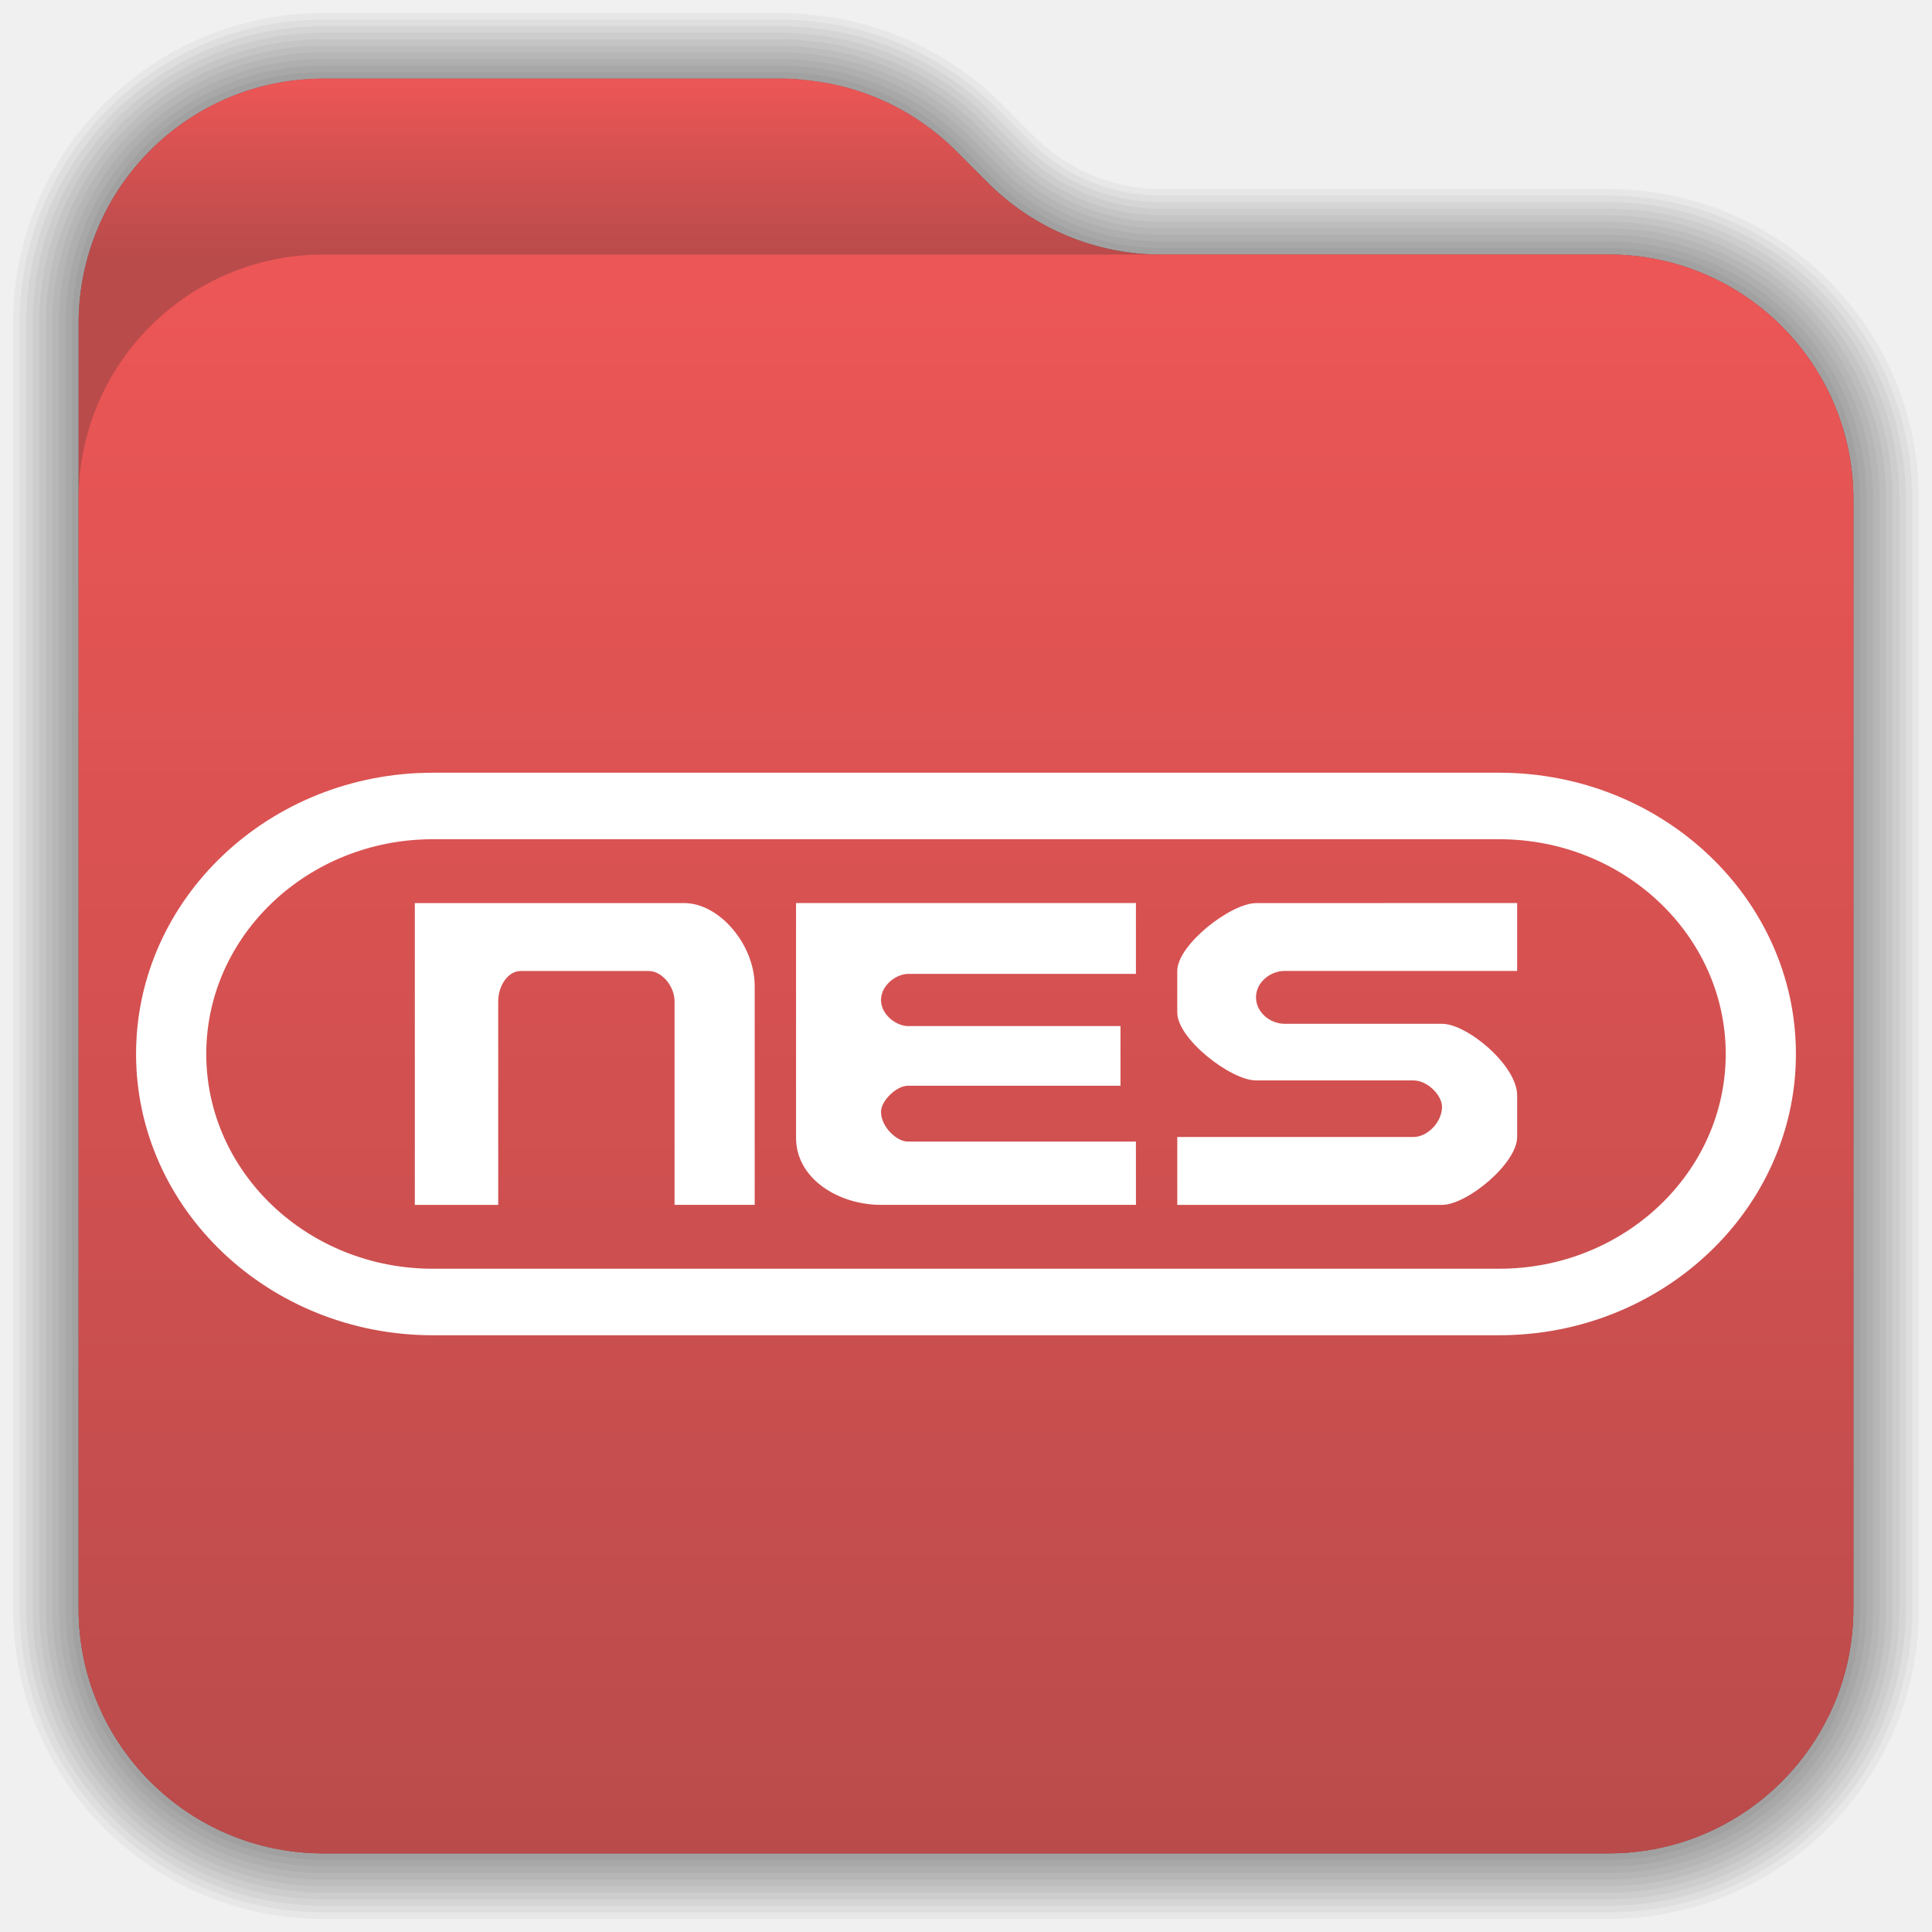
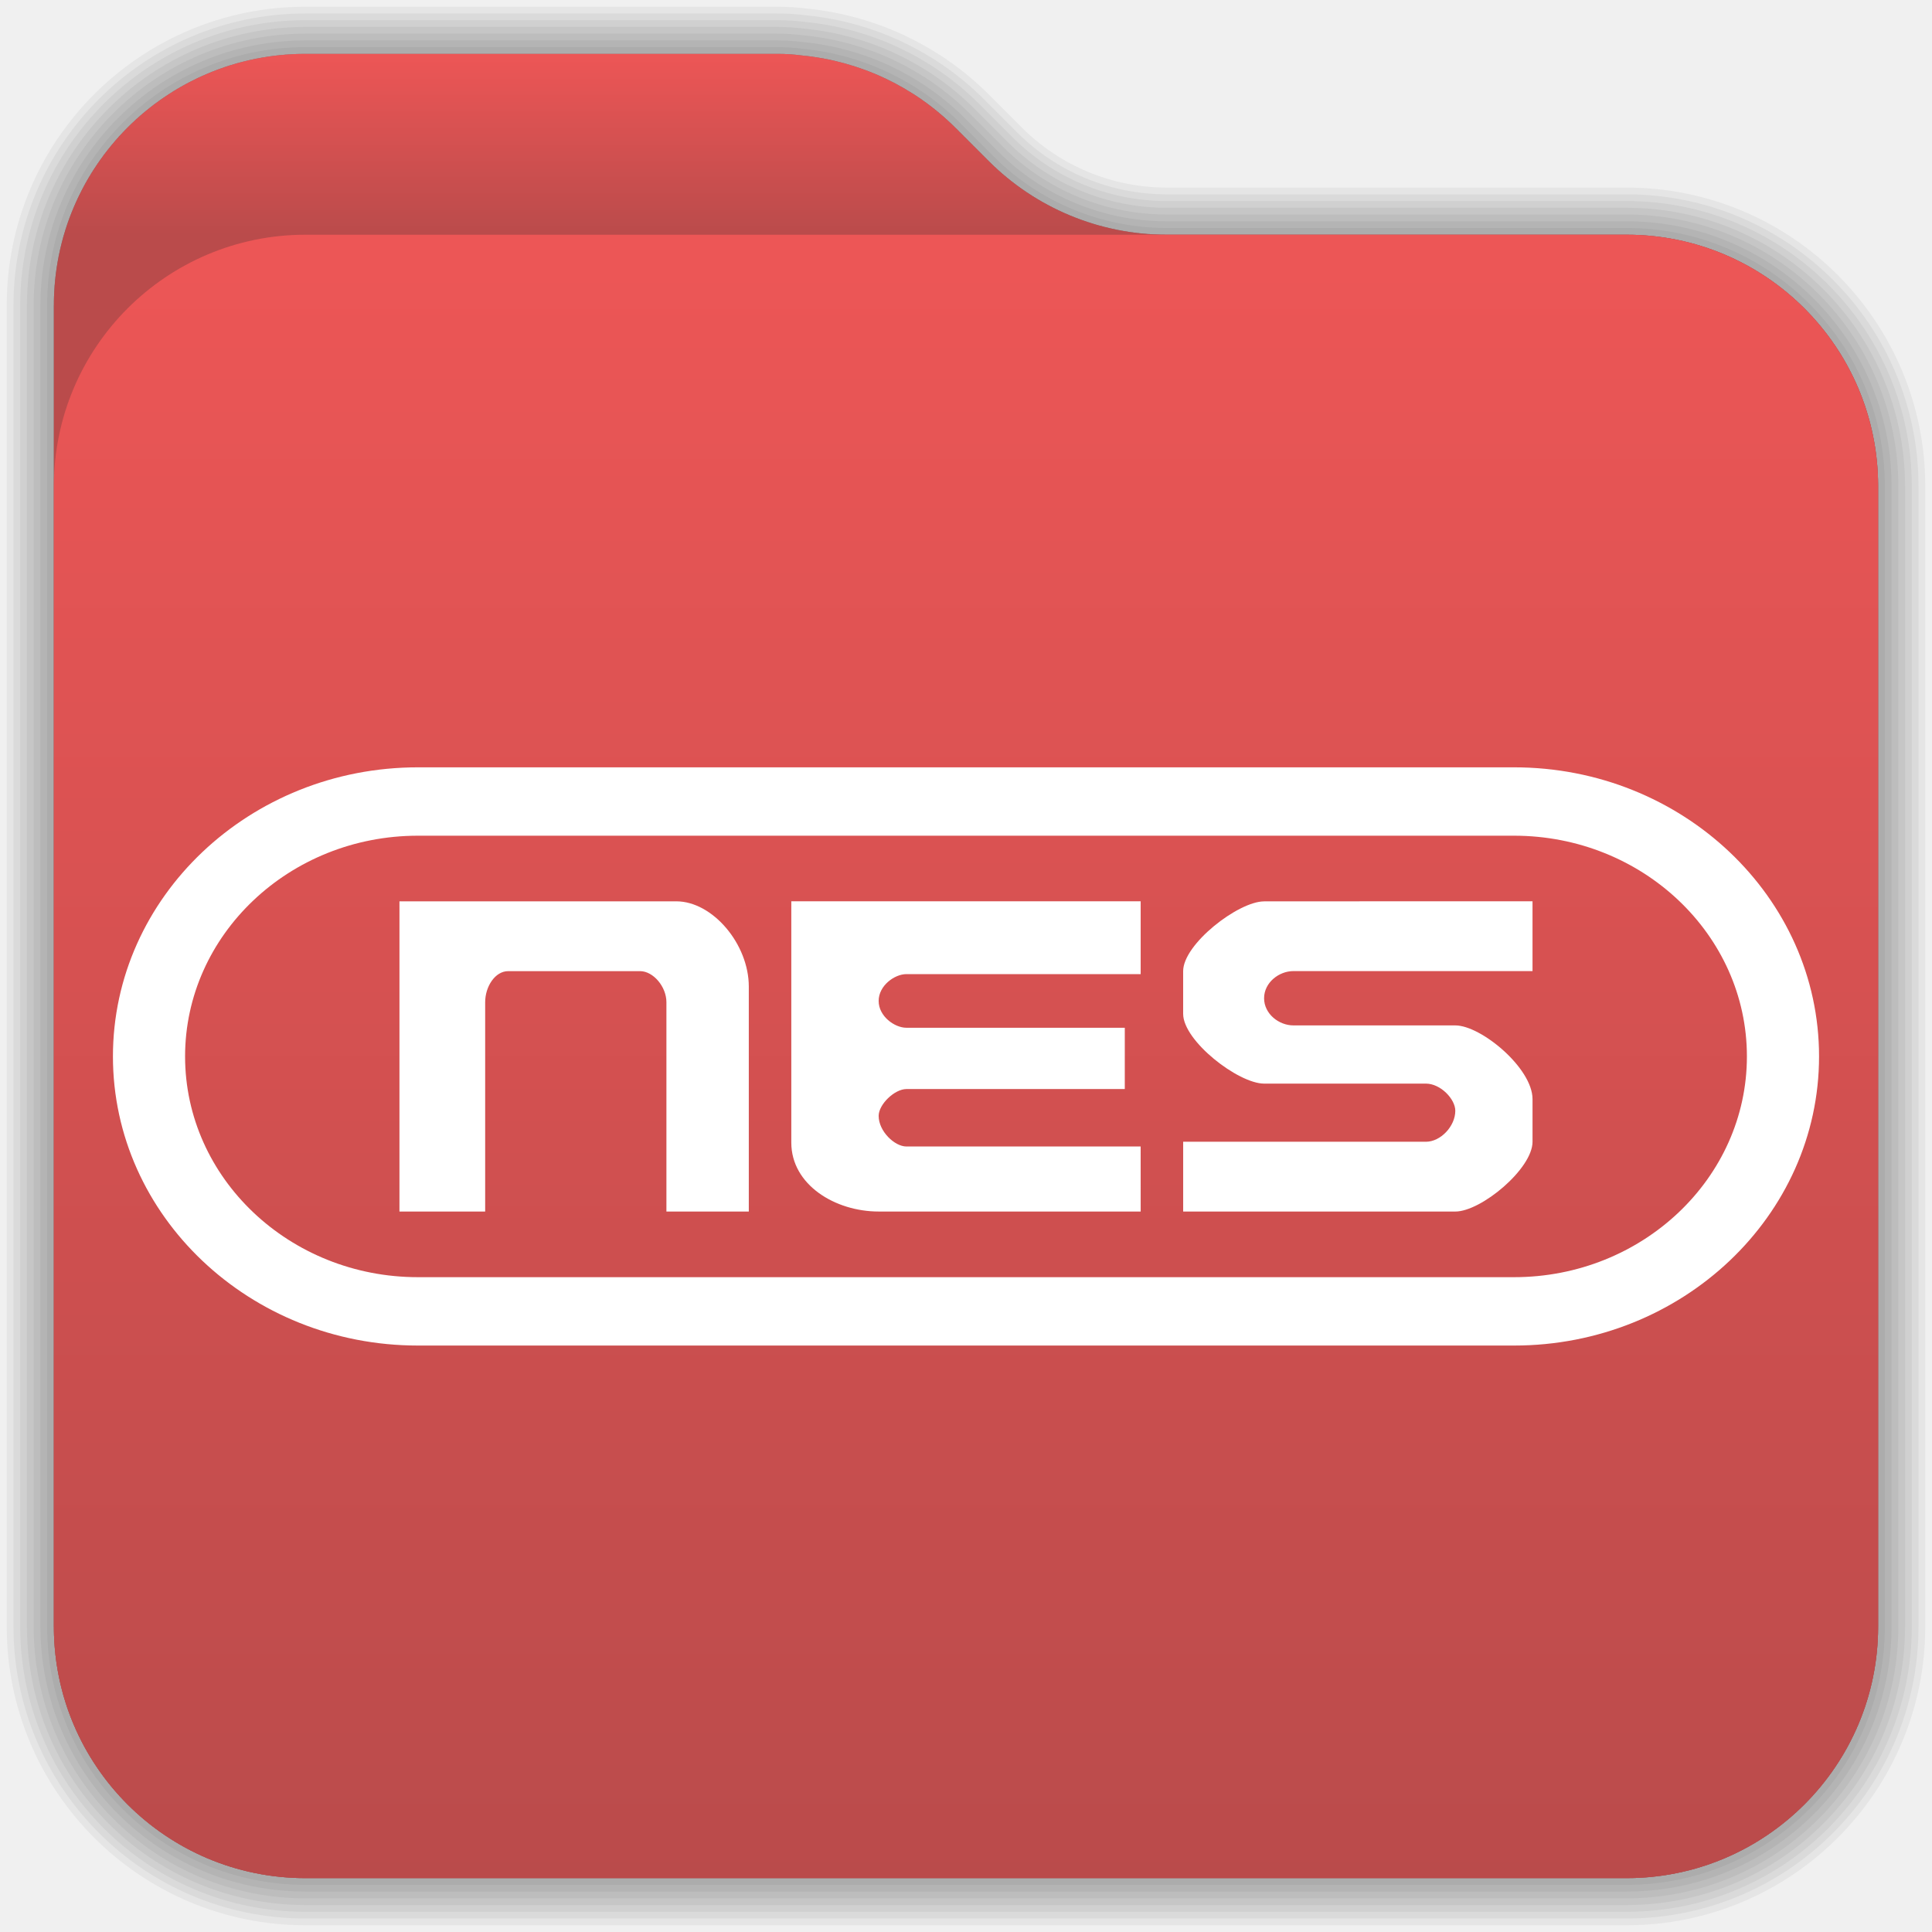
- <svg xmlns="http://www.w3.org/2000/svg" xmlns:xlink="http://www.w3.org/1999/xlink" width="512" height="512" viewBox="-6 -6 147.467 147.467" version="1.1" id="svg1" xml:space="preserve">
+ <svg xmlns="http://www.w3.org/2000/svg" xmlns:xlink="http://www.w3.org/1999/xlink" width="512" height="512" viewBox="-4 -4 143.467 143.467" version="1.1" id="svg1" xml:space="preserve">
  <defs id="defs1">
    <linearGradient id="linearGradient17">
      <stop style="stop-color:#e5e5e5;stop-opacity:1;" offset="0" id="stop17" />
      <stop style="stop-color:#a8a8a8;stop-opacity:1;" offset="1" id="stop18" />
    </linearGradient>
    <linearGradient id="linearGradient15">
      <stop style="stop-color:#e5e5e5;stop-opacity:1;" offset="0" id="stop15" />
      <stop style="stop-color:#a8a8a8;stop-opacity:1;" offset="1" id="stop16" />
    </linearGradient>
    <linearGradient xlink:href="#linearGradient15" id="linearGradient16" x1="55.033" y1="6.35" x2="55.033" y2="18.521" gradientUnits="userSpaceOnUse" />
    <linearGradient xlink:href="#linearGradient17" id="linearGradient18" x1="67.733" y1="18.521" x2="67.733" y2="129.117" gradientUnits="userSpaceOnUse" />
    <linearGradient data-orig="e53535,a82727" x1="55.033" y1="6.35" x2="55.033" y2="18.521" gradientUnits="userSpaceOnUse" id="linearGradient16_tint">
      <stop style="stop-color:#ed5656;stop-opacity:1;" offset="0" />
      <stop style="stop-color:#ba4b4b;stop-opacity:1;" offset="1" />
    </linearGradient>
    <linearGradient data-orig="e53535,a82727" x1="67.733" y1="18.521" x2="67.733" y2="129.117" gradientUnits="userSpaceOnUse" id="linearGradient18_tint">
      <stop style="stop-color:#ed5656;stop-opacity:1;" offset="0" />
      <stop style="stop-color:#ba4b4b;stop-opacity:1;" offset="1" />
    </linearGradient>
  </defs>
  <g id="layer1">
    <g id="folder-shadow" style="fill:#000000;stroke:#000000;stroke-linejoin:round" transform="matrix(1.103449,0,0,1.103449,-7.006964,-7.006964)">
-       <path d="M 23.283,6.35 C 13.931,6.35 6.35,13.931 6.35,23.283 v 88.9 c -4.4e-6,9.352 7.581,16.933 16.933,16.933 h 88.9 c 9.352,0 16.933,-7.581 16.933,-16.933 V 35.454 c 0,-9.352 -7.581,-16.933 -16.933,-16.933 H 81.206 c -4.482,-0.007 -8.778,-1.79 -11.947,-4.959 h -5.17e-4 L 67.006,11.31 C 64.233,8.55 60.589,6.836 56.694,6.459 56.144,6.386 55.589,6.35 55.033,6.35 h -0.009 z" style="fill-opacity:0.04;stroke-opacity:0.04;stroke-width:9.062" />
-       <path d="M 23.283,6.35 C 13.931,6.35 6.35,13.931 6.35,23.283 v 88.9 c -4.4e-6,9.352 7.581,16.933 16.933,16.933 h 88.9 c 9.352,0 16.933,-7.581 16.933,-16.933 V 35.454 c 0,-9.352 -7.581,-16.933 -16.933,-16.933 H 81.206 c -4.482,-0.007 -8.778,-1.79 -11.947,-4.959 h -5.17e-4 L 67.006,11.31 C 64.233,8.55 60.589,6.836 56.694,6.459 56.144,6.386 55.589,6.35 55.033,6.35 h -0.009 z" style="fill-opacity:0.04;stroke-opacity:0.04;stroke-width:8.156" />
-       <path d="M 23.283,6.35 C 13.931,6.35 6.35,13.931 6.35,23.283 v 88.9 c -4.4e-6,9.352 7.581,16.933 16.933,16.933 h 88.9 c 9.352,0 16.933,-7.581 16.933,-16.933 V 35.454 c 0,-9.352 -7.581,-16.933 -16.933,-16.933 H 81.206 c -4.482,-0.007 -8.778,-1.79 -11.947,-4.959 h -5.17e-4 L 67.006,11.31 C 64.233,8.55 60.589,6.836 56.694,6.459 56.144,6.386 55.589,6.35 55.033,6.35 h -0.009 z" style="fill-opacity:0.04;stroke-opacity:0.04;stroke-width:7.250" />
-       <path d="M 23.283,6.35 C 13.931,6.35 6.35,13.931 6.35,23.283 v 88.9 c -4.4e-6,9.352 7.581,16.933 16.933,16.933 h 88.9 c 9.352,0 16.933,-7.581 16.933,-16.933 V 35.454 c 0,-9.352 -7.581,-16.933 -16.933,-16.933 H 81.206 c -4.482,-0.007 -8.778,-1.79 -11.947,-4.959 h -5.17e-4 L 67.006,11.31 C 64.233,8.55 60.589,6.836 56.694,6.459 56.144,6.386 55.589,6.35 55.033,6.35 h -0.009 z" style="fill-opacity:0.04;stroke-opacity:0.04;stroke-width:6.344" />
-       <path d="M 23.283,6.35 C 13.931,6.35 6.35,13.931 6.35,23.283 v 88.9 c -4.4e-6,9.352 7.581,16.933 16.933,16.933 h 88.9 c 9.352,0 16.933,-7.581 16.933,-16.933 V 35.454 c 0,-9.352 -7.581,-16.933 -16.933,-16.933 H 81.206 c -4.482,-0.007 -8.778,-1.79 -11.947,-4.959 h -5.17e-4 L 67.006,11.31 C 64.233,8.55 60.589,6.836 56.694,6.459 56.144,6.386 55.589,6.35 55.033,6.35 h -0.009 z" style="fill-opacity:0.04;stroke-opacity:0.04;stroke-width:5.437" />
-       <path d="M 23.283,6.35 C 13.931,6.35 6.35,13.931 6.35,23.283 v 88.9 c -4.4e-6,9.352 7.581,16.933 16.933,16.933 h 88.9 c 9.352,0 16.933,-7.581 16.933,-16.933 V 35.454 c 0,-9.352 -7.581,-16.933 -16.933,-16.933 H 81.206 c -4.482,-0.007 -8.778,-1.79 -11.947,-4.959 h -5.17e-4 L 67.006,11.31 C 64.233,8.55 60.589,6.836 56.694,6.459 56.144,6.386 55.589,6.35 55.033,6.35 h -0.009 z" style="fill-opacity:0.04;stroke-opacity:0.04;stroke-width:4.531" />
-       <path d="M 23.283,6.35 C 13.931,6.35 6.35,13.931 6.35,23.283 v 88.9 c -4.4e-6,9.352 7.581,16.933 16.933,16.933 h 88.9 c 9.352,0 16.933,-7.581 16.933,-16.933 V 35.454 c 0,-9.352 -7.581,-16.933 -16.933,-16.933 H 81.206 c -4.482,-0.007 -8.778,-1.79 -11.947,-4.959 h -5.17e-4 L 67.006,11.31 C 64.233,8.55 60.589,6.836 56.694,6.459 56.144,6.386 55.589,6.35 55.033,6.35 h -0.009 z" style="fill-opacity:0.04;stroke-opacity:0.04;stroke-width:3.625" />
-       <path d="M 23.283,6.35 C 13.931,6.35 6.35,13.931 6.35,23.283 v 88.9 c -4.4e-6,9.352 7.581,16.933 16.933,16.933 h 88.9 c 9.352,0 16.933,-7.581 16.933,-16.933 V 35.454 c 0,-9.352 -7.581,-16.933 -16.933,-16.933 H 81.206 c -4.482,-0.007 -8.778,-1.79 -11.947,-4.959 h -5.17e-4 L 67.006,11.31 C 64.233,8.55 60.589,6.836 56.694,6.459 56.144,6.386 55.589,6.35 55.033,6.35 h -0.009 z" style="fill-opacity:0.04;stroke-opacity:0.04;stroke-width:2.719" />
-       <path d="M 23.283,6.35 C 13.931,6.35 6.35,13.931 6.35,23.283 v 88.9 c -4.4e-6,9.352 7.581,16.933 16.933,16.933 h 88.9 c 9.352,0 16.933,-7.581 16.933,-16.933 V 35.454 c 0,-9.352 -7.581,-16.933 -16.933,-16.933 H 81.206 c -4.482,-0.007 -8.778,-1.79 -11.947,-4.959 h -5.17e-4 L 67.006,11.31 C 64.233,8.55 60.589,6.836 56.694,6.459 56.144,6.386 55.589,6.35 55.033,6.35 h -0.009 z" style="fill-opacity:0.04;stroke-opacity:0.04;stroke-width:1.812" />
-       <path d="M 23.283,6.35 C 13.931,6.35 6.35,13.931 6.35,23.283 v 88.9 c -4.4e-6,9.352 7.581,16.933 16.933,16.933 h 88.9 c 9.352,0 16.933,-7.581 16.933,-16.933 V 35.454 c 0,-9.352 -7.581,-16.933 -16.933,-16.933 H 81.206 c -4.482,-0.007 -8.778,-1.79 -11.947,-4.959 h -5.17e-4 L 67.006,11.31 C 64.233,8.55 60.589,6.836 56.694,6.459 56.144,6.386 55.589,6.35 55.033,6.35 h -0.009 z" style="fill-opacity:0.04;stroke-opacity:0.04;stroke-width:0.906" />
+       <path d="M 23.283,6.35 C 13.931,6.35 6.35,13.931 6.35,23.283 v 88.9 c -4.4e-6,9.352 7.581,16.933 16.933,16.933 h 88.9 c 9.352,0 16.933,-7.581 16.933,-16.933 V 35.454 c 0,-9.352 -7.581,-16.933 -16.933,-16.933 H 81.206 c -4.482,-0.007 -8.778,-1.79 -11.947,-4.959 h -5.17e-4 L 67.006,11.31 C 64.233,8.55 60.589,6.836 56.694,6.459 56.144,6.386 55.589,6.35 55.033,6.35 h -0.009 z" style="fill-opacity:0.05;stroke-opacity:0.05;stroke-width:6.344" />
+       <path d="M 23.283,6.35 C 13.931,6.35 6.35,13.931 6.35,23.283 v 88.9 c -4.4e-6,9.352 7.581,16.933 16.933,16.933 h 88.9 c 9.352,0 16.933,-7.581 16.933,-16.933 V 35.454 c 0,-9.352 -7.581,-16.933 -16.933,-16.933 H 81.206 c -4.482,-0.007 -8.778,-1.79 -11.947,-4.959 h -5.17e-4 L 67.006,11.31 C 64.233,8.55 60.589,6.836 56.694,6.459 56.144,6.386 55.589,6.35 55.033,6.35 h -0.009 z" style="fill-opacity:0.05;stroke-opacity:0.05;stroke-width:5.437" />
+       <path d="M 23.283,6.35 C 13.931,6.35 6.35,13.931 6.35,23.283 v 88.9 c -4.4e-6,9.352 7.581,16.933 16.933,16.933 h 88.9 c 9.352,0 16.933,-7.581 16.933,-16.933 V 35.454 c 0,-9.352 -7.581,-16.933 -16.933,-16.933 H 81.206 c -4.482,-0.007 -8.778,-1.79 -11.947,-4.959 h -5.17e-4 L 67.006,11.31 C 64.233,8.55 60.589,6.836 56.694,6.459 56.144,6.386 55.589,6.35 55.033,6.35 h -0.009 z" style="fill-opacity:0.05;stroke-opacity:0.05;stroke-width:4.531" />
+       <path d="M 23.283,6.35 C 13.931,6.35 6.35,13.931 6.35,23.283 v 88.9 c -4.4e-6,9.352 7.581,16.933 16.933,16.933 h 88.9 c 9.352,0 16.933,-7.581 16.933,-16.933 V 35.454 c 0,-9.352 -7.581,-16.933 -16.933,-16.933 H 81.206 c -4.482,-0.007 -8.778,-1.79 -11.947,-4.959 h -5.17e-4 L 67.006,11.31 C 64.233,8.55 60.589,6.836 56.694,6.459 56.144,6.386 55.589,6.35 55.033,6.35 h -0.009 z" style="fill-opacity:0.05;stroke-opacity:0.05;stroke-width:3.625" />
+       <path d="M 23.283,6.35 C 13.931,6.35 6.35,13.931 6.35,23.283 v 88.9 c -4.4e-6,9.352 7.581,16.933 16.933,16.933 h 88.9 c 9.352,0 16.933,-7.581 16.933,-16.933 V 35.454 c 0,-9.352 -7.581,-16.933 -16.933,-16.933 H 81.206 c -4.482,-0.007 -8.778,-1.79 -11.947,-4.959 h -5.17e-4 L 67.006,11.31 C 64.233,8.55 60.589,6.836 56.694,6.459 56.144,6.386 55.589,6.35 55.033,6.35 h -0.009 z" style="fill-opacity:0.05;stroke-opacity:0.05;stroke-width:2.719" />
+       <path d="M 23.283,6.35 C 13.931,6.35 6.35,13.931 6.35,23.283 v 88.9 c -4.4e-6,9.352 7.581,16.933 16.933,16.933 h 88.9 c 9.352,0 16.933,-7.581 16.933,-16.933 V 35.454 c 0,-9.352 -7.581,-16.933 -16.933,-16.933 H 81.206 c -4.482,-0.007 -8.778,-1.79 -11.947,-4.959 h -5.17e-4 L 67.006,11.31 C 64.233,8.55 60.589,6.836 56.694,6.459 56.144,6.386 55.589,6.35 55.033,6.35 h -0.009 z" style="fill-opacity:0.05;stroke-opacity:0.05;stroke-width:1.812" />
+       <path d="M 23.283,6.35 C 13.931,6.35 6.35,13.931 6.35,23.283 v 88.9 c -4.4e-6,9.352 7.581,16.933 16.933,16.933 h 88.9 c 9.352,0 16.933,-7.581 16.933,-16.933 V 35.454 c 0,-9.352 -7.581,-16.933 -16.933,-16.933 H 81.206 c -4.482,-0.007 -8.778,-1.79 -11.947,-4.959 h -5.17e-4 L 67.006,11.31 C 64.233,8.55 60.589,6.836 56.694,6.459 56.144,6.386 55.589,6.35 55.033,6.35 h -0.009 z" style="fill-opacity:0.05;stroke-opacity:0.05;stroke-width:0.906" />
    </g>
    <g id="g50" transform="matrix(1.103449,0,0,1.103449,-7.006964,-7.006964)">
      <path id="path46" style="display:inline;fill:url(#linearGradient16_tint);stroke-width:11.943;paint-order:stroke fill markers" d="M 23.283,6.35 C 13.931,6.35 6.35,13.931 6.35,23.283 v 88.9 c -4.4e-6,9.352 7.581,16.933 16.933,16.933 h 88.9 c 9.352,0 16.933,-7.581 16.933,-16.933 V 35.454 c 0,-9.352 -7.581,-16.933 -16.933,-16.933 H 81.206 c -4.482,-0.007 -8.778,-1.79 -11.947,-4.959 h -5.17e-4 L 67.006,11.31 C 64.233,8.55 60.589,6.836 56.694,6.459 56.144,6.386 55.589,6.35 55.033,6.35 h -0.009 z" />
      <path id="path50" style="display:inline;fill:url(#linearGradient18_tint);stroke-width:11.943;paint-order:stroke fill markers" d="m 23.283,18.521 c -9.352,-1e-6 -16.933,7.581 -16.933,16.933 v 76.729 c -4.4e-6,9.352 7.581,16.933 16.933,16.933 h 88.9 c 9.352,0 16.933,-7.581 16.933,-16.933 V 35.454 c 0,-9.352 -7.581,-16.933 -16.933,-16.933 z" />
    </g>
    <g id="g51" transform="matrix(2.397138,0,0,2.397138,-22.28673,-169.9629)">
      <path d="M 54.531,110.916 H 20.575 c -5.209,0 -9.448,-4.018 -9.448,-8.956 0,-4.939 4.239,-8.956 9.448,-8.956 H 54.531 c 5.21,0 9.448,4.018 9.448,8.956 0,4.938 -4.238,8.956 -9.448,8.956 z M 20.575,95.122 c -3.977,0 -7.213,3.067 -7.213,6.838 0,3.77 3.236,6.838 7.213,6.838 h 33.955 c 3.976,0 7.214,-3.067 7.214,-6.838 0,-3.77 -3.236,-6.838 -7.214,-6.838 z" style="fill:#ffffff;stroke-width:0.261" id="path3" />
    </g>
    <path id="path1" style="fill:#ffffff;fill-opacity:1;stroke:none;stroke-width:1.185;stroke-opacity:1" d="m 54.761,62.929 v 17.919 c 0,3.128 3.246,5.118 6.487,5.118 h 19.457 l -0.002,-4.829 H 63.311 c -0.883,0 -2.064,-1.135 -2.064,-2.274 0,-0.853 1.181,-1.992 2.064,-1.992 h 16.214 v -4.551 H 63.311 c -0.883,0 -2.064,-0.853 -2.064,-1.992 0,-1.139 1.181,-1.992 2.064,-1.992 H 80.704 V 62.929 Z m 55.041,0 -19.933,0.002 v 0.004 c -1.913,0 -6.01,3.169 -6.01,5.181 v 3.169 c 0,2.018 4.097,5.182 6.01,5.182 h 12.015 c 1.093,0 2.184,1.152 2.184,2.015 0,1.152 -1.092,2.303 -2.184,2.303 H 83.86 v 5.182 h 20.209 c 1.913,0 5.734,-3.167 5.734,-5.182 v -3.167 c 0,-2.305 -3.822,-5.473 -5.734,-5.473 H 92.053 c -1.094,0 -2.184,-0.864 -2.184,-2.018 0,-1.152 1.091,-2.016 2.184,-2.016 h 17.749 z m -84.139,0.003 v 23.037 h 6.365 V 70.421 c 0,-1.153 0.732,-2.306 1.712,-2.306 h 9.789 c 0.98,0 1.958,1.154 1.958,2.306 v 15.545 h 6.118 V 69.265 c 0,-3.166 -2.692,-6.334 -5.384,-6.334 z" />
  </g>
</svg>
